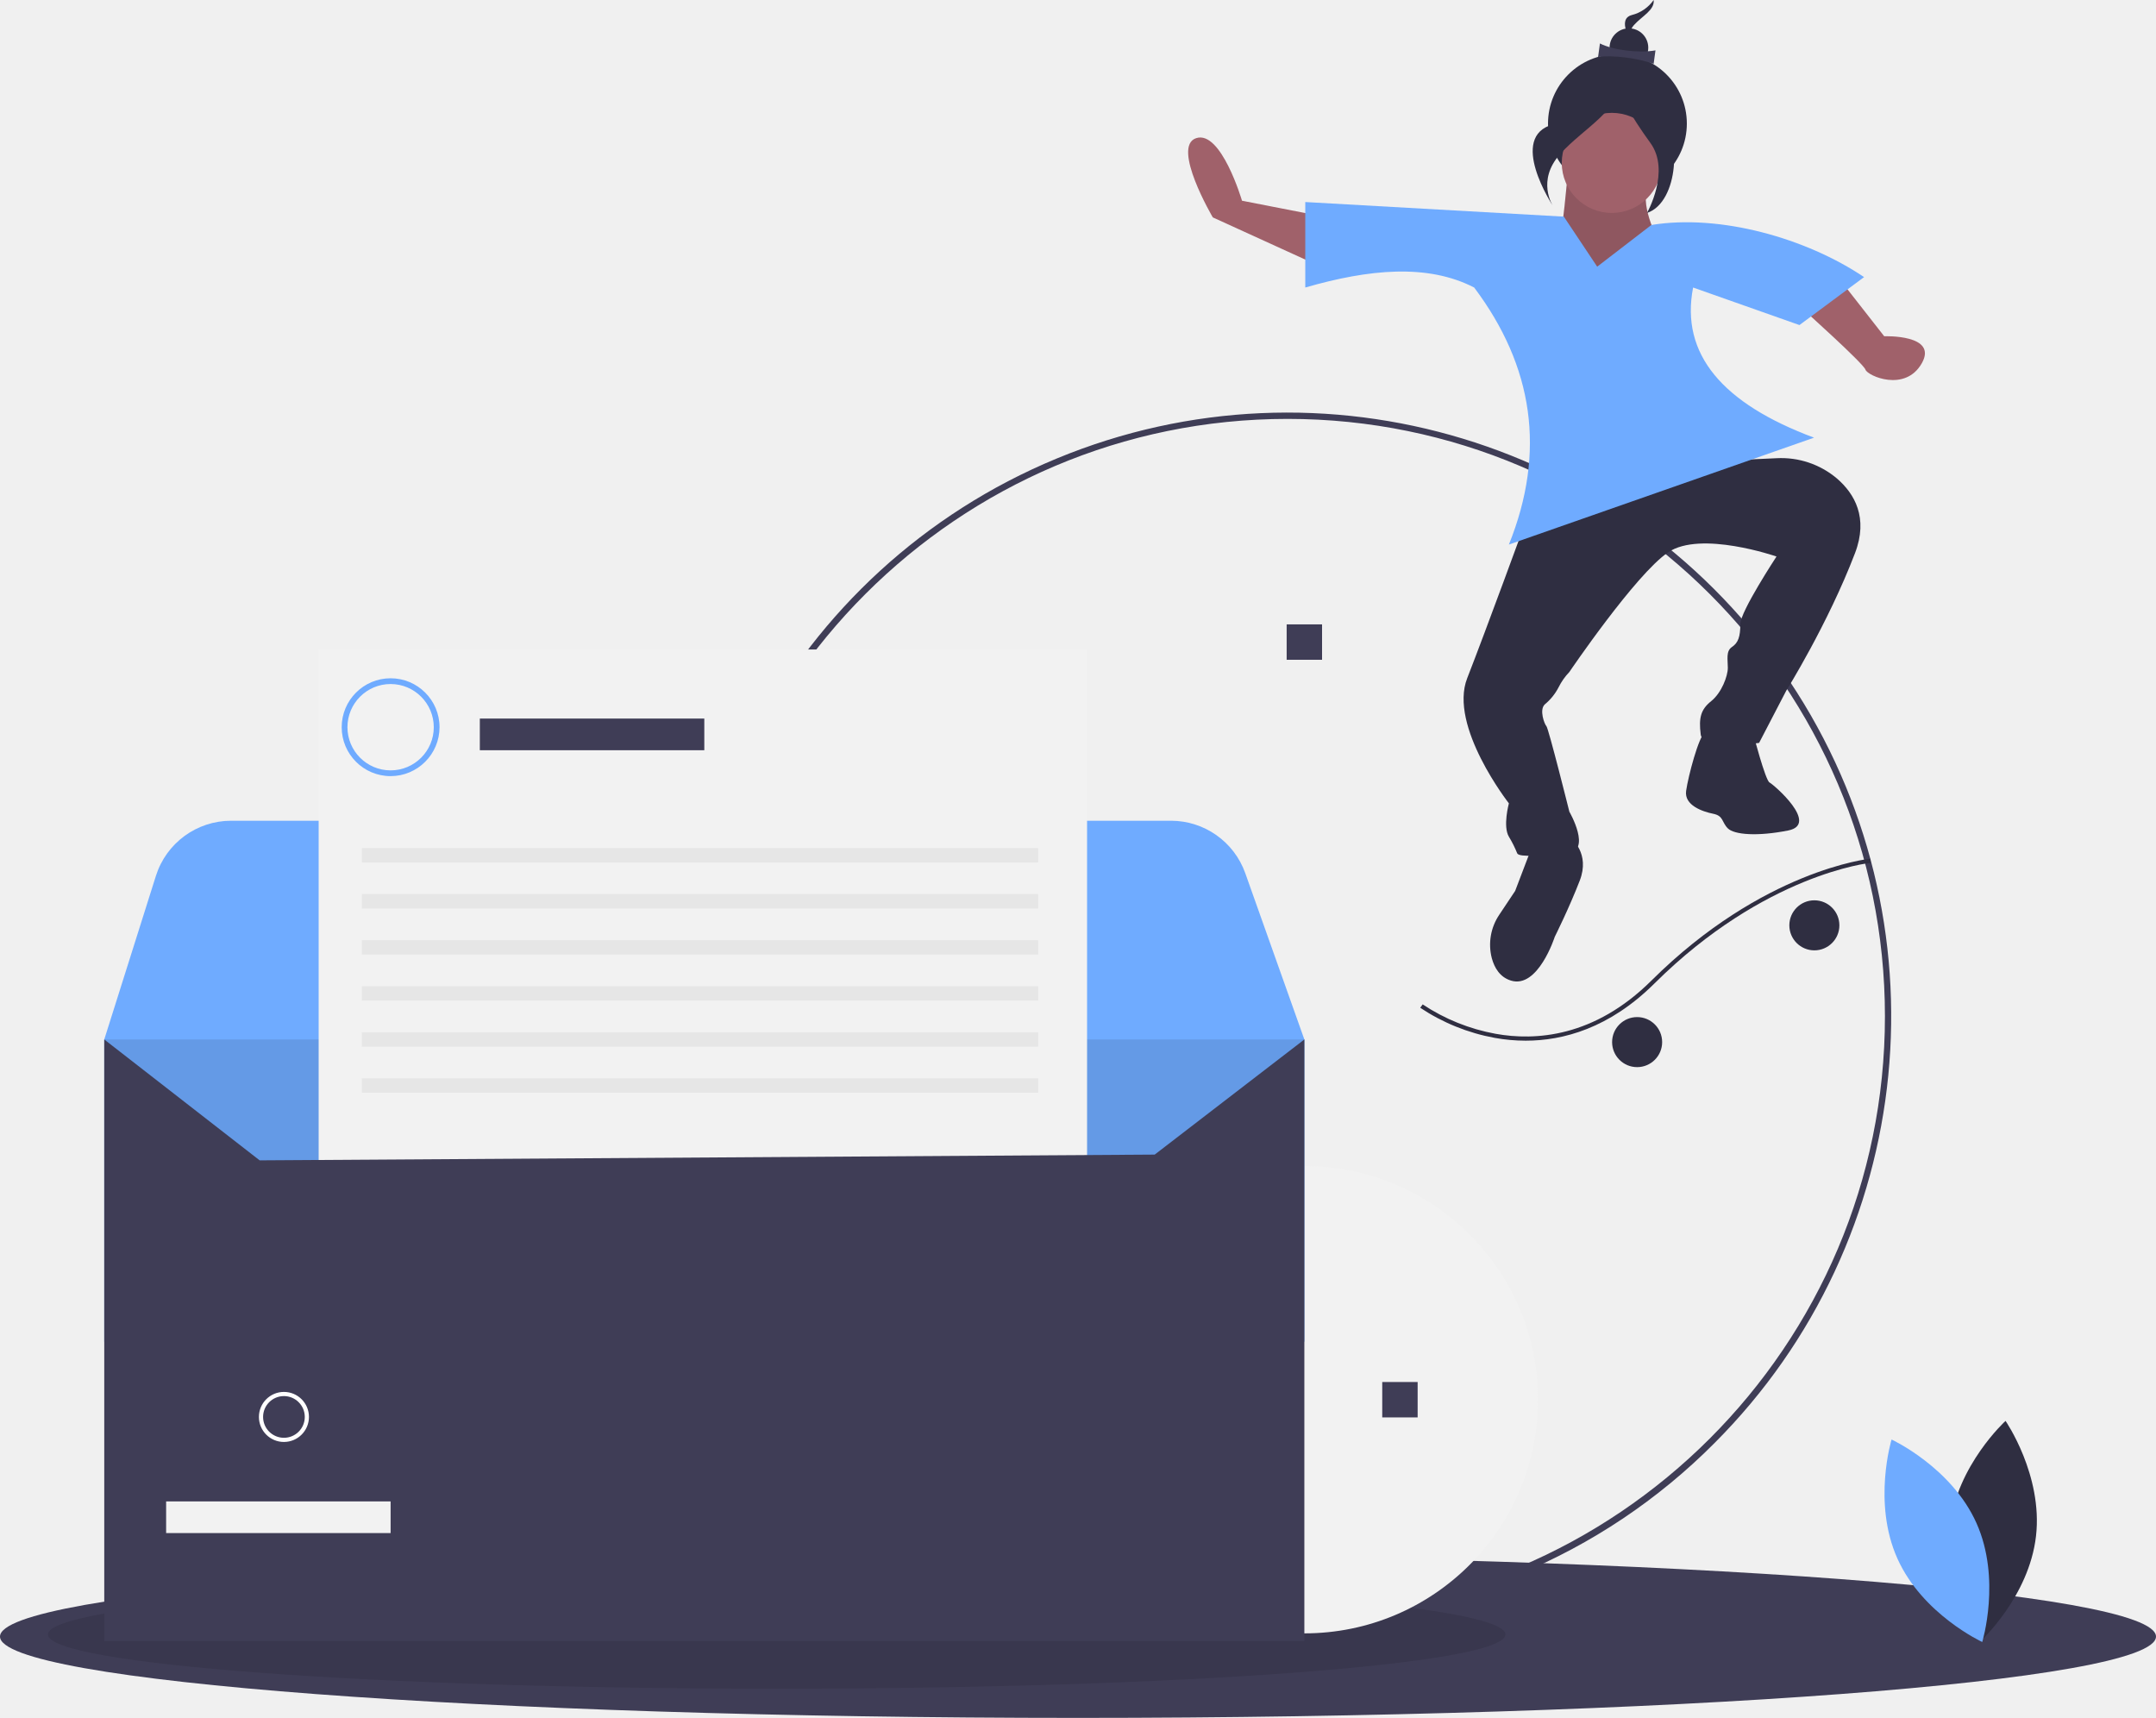
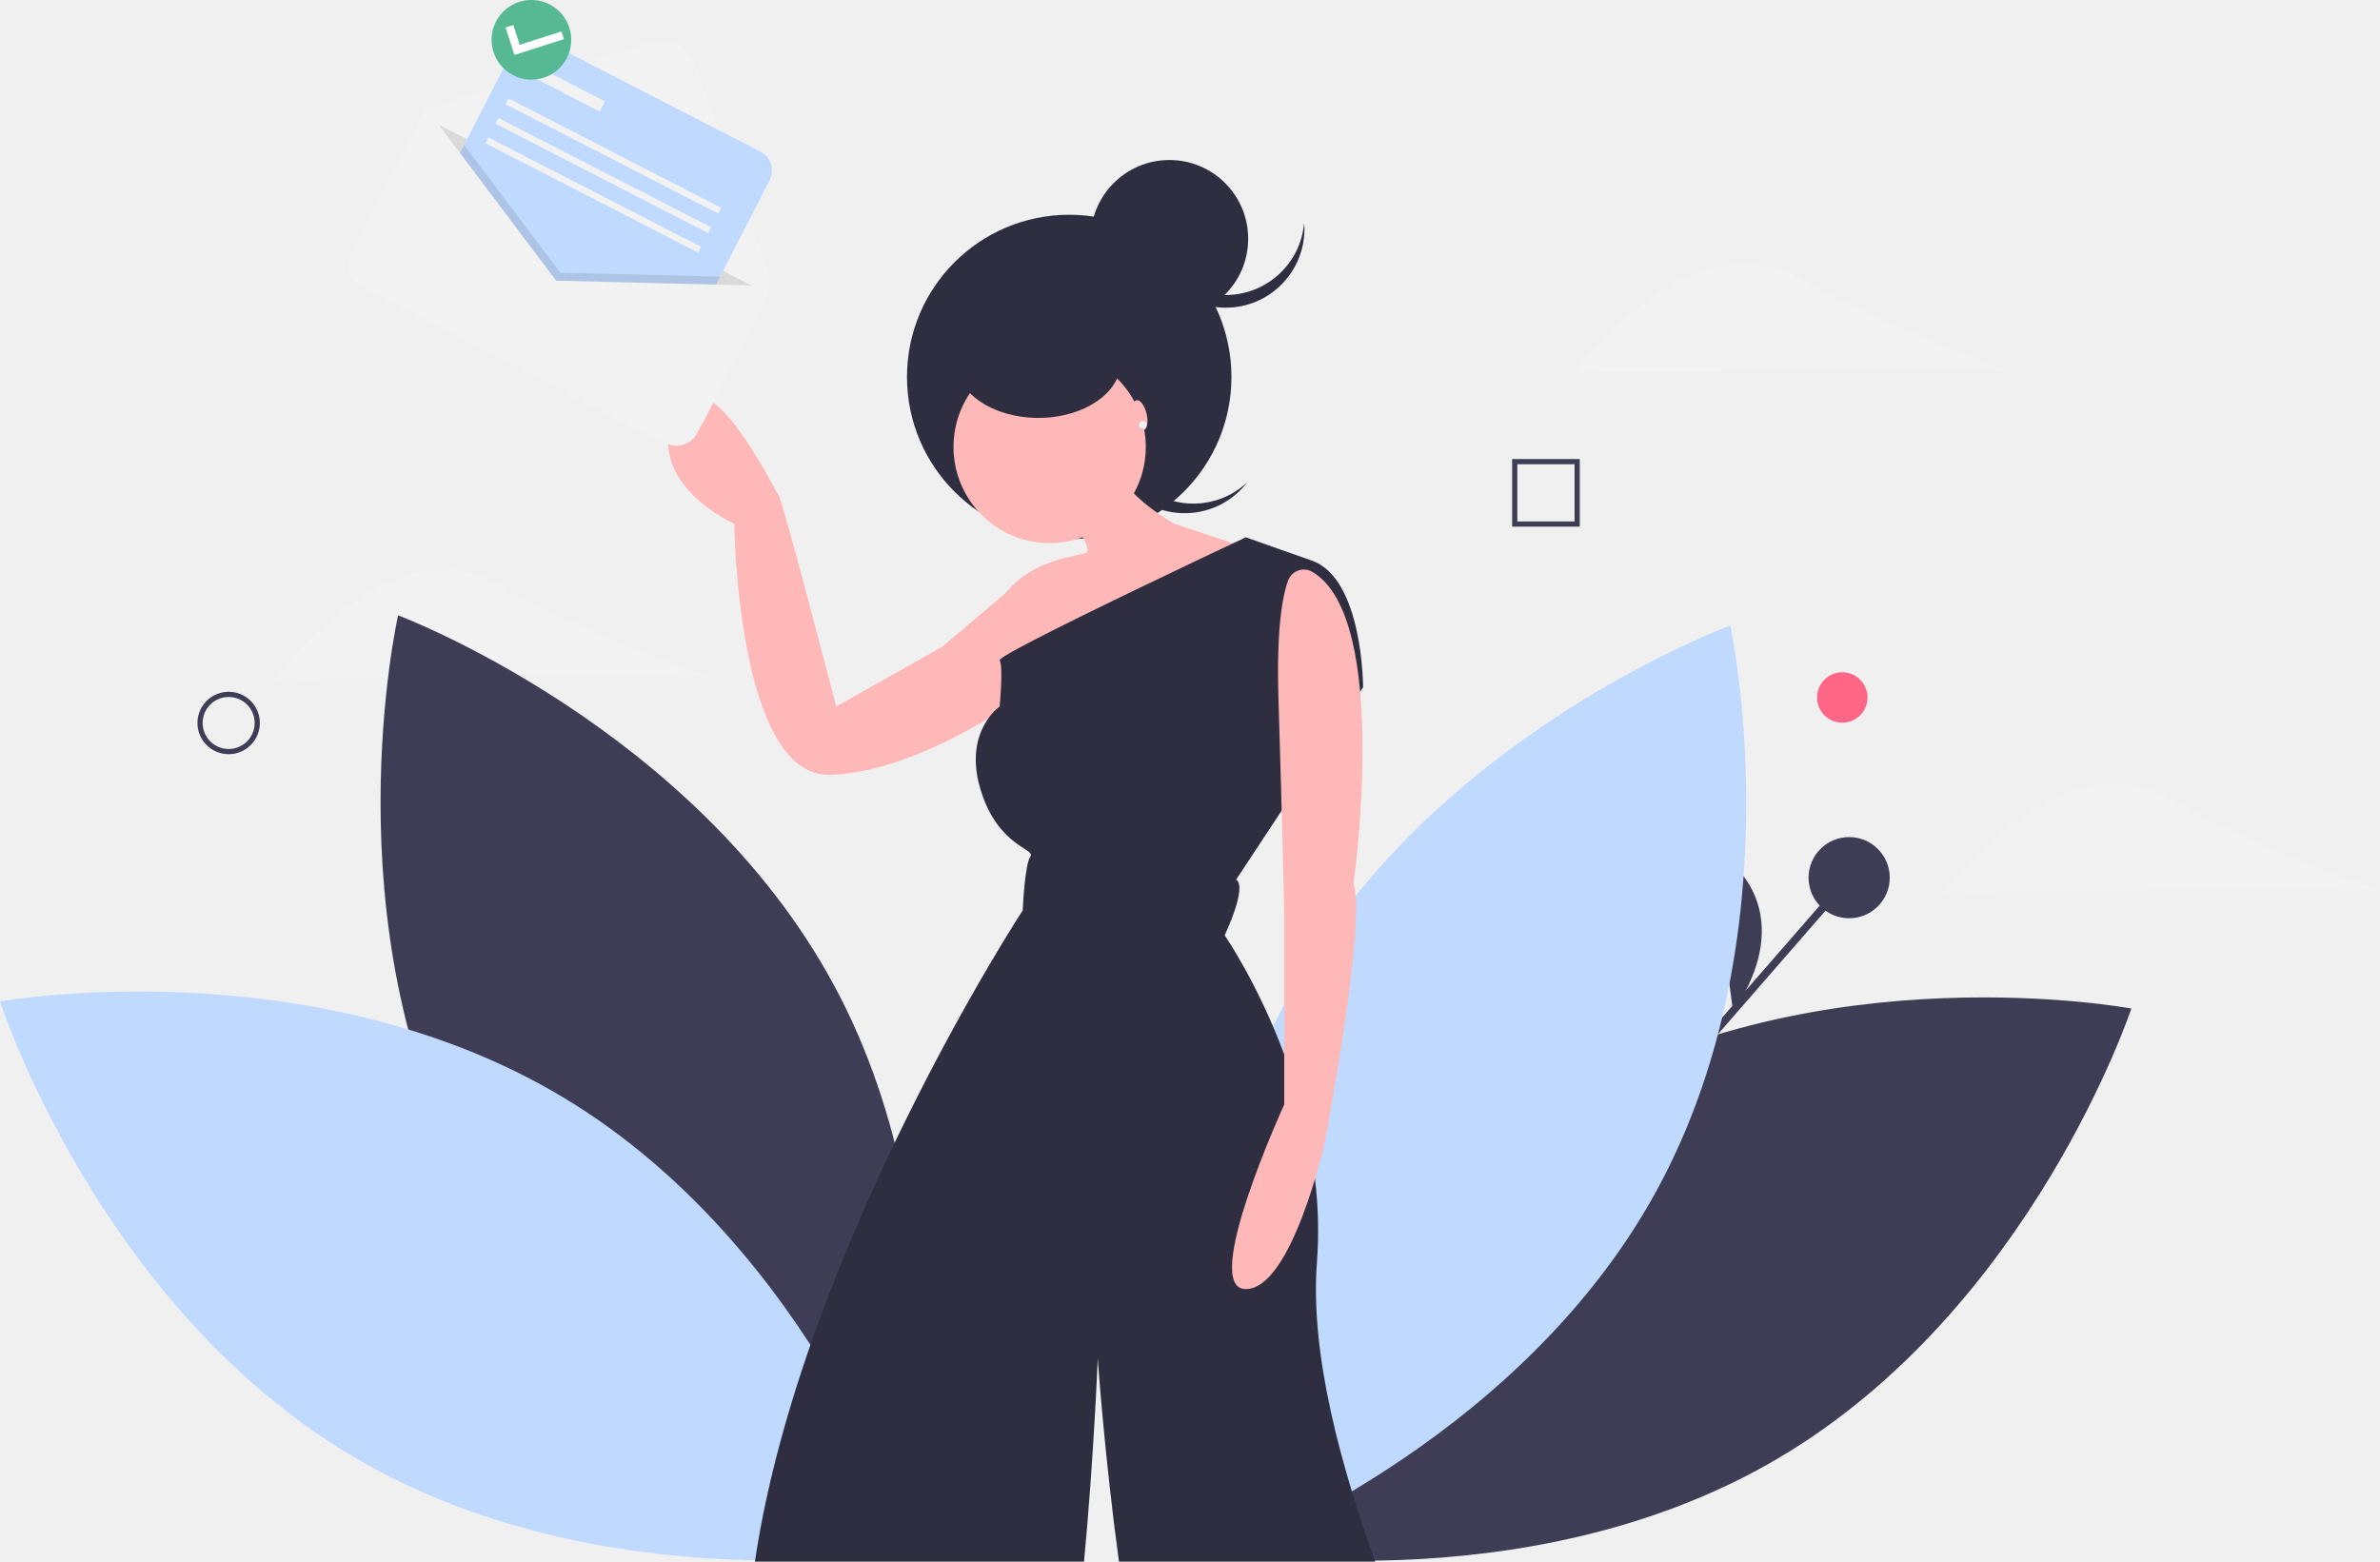
- <svg xmlns="http://www.w3.org/2000/svg" id="f55c1cc7-a527-4cda-b37a-1ea88d078d90" data-name="Layer 1" width="1034" height="823.843" viewBox="0 0 1034 823.843">
-   <circle cx="775.703" cy="59.262" r="33.293" fill="#2f2e41" />
-   <path d="M835.176,117.655s-4.816,60.643-10.594,60.643S892,175.444,892,175.444s-30.82-39.953-15.41-52.795S835.176,117.655,835.176,117.655Z" transform="translate(-83 -38.0783)" fill="#9f616a" />
-   <path d="M835.176,117.655s-4.816,60.643-10.594,60.643S892,175.444,892,175.444s-30.82-39.953-15.41-52.795S835.176,117.655,835.176,117.655Z" transform="translate(-83 -38.0783)" opacity="0.1" />
-   <path d="M700.5,814.965a289.501,289.501,0,1,1,204.707-84.793A287.604,287.604,0,0,1,700.5,814.965Zm0-576c-157.977,0-286.5,128.523-286.5,286.5s128.523,286.5,286.5,286.5S987,683.441,987,525.465,858.477,238.965,700.5,238.965Z" transform="translate(-83 -38.0783)" fill="#3f3d56" />
-   <path d="M921.653,250.335,888,259.965l47.007-2.144a41.391,41.391,0,0,1,29.02,9.764c8.375,7.25,15.125,18.75,8.625,35.75-13,34-33,66-33,66l-13,25s-27,4-28-4,0-12,5-16,8-12,8-16-1-8,2-10,4-5,4-11S935,304.965,935,304.965s-36.347-12.63-52-2-47.347,57.37-47.347,57.37a30.091,30.091,0,0,0-5.167,7.342,25.95,25.95,0,0,1-6.537,8.13c-2.908,2.556-.23,9.595.704,10.528,1,1,11,41,11,41s11,19-1,20-23,2-24,0a54.362,54.362,0,0,0-4-8c-3-5,0-16,0-16s-29-37-20-60,28-75,28-75l29-12,53-19Z" transform="translate(-83 -38.0783)" fill="#2f2e41" />
-   <path d="M719.653,142.335l-41-8s-10-34-22-30,8,38,8,38l57,26Z" transform="translate(-83 -38.0783)" fill="#a0616a" />
-   <path d="M968.653,176.335l18,23s26-1,18,13-26,6-27,3-30-29-30-29Z" transform="translate(-83 -38.0783)" fill="#a0616a" />
-   <path d="M875,145.965l-26,20-16-24-124-7v41c30.516-8.811,58.605-11.541,81,0,28.346,37.744,34.583,78.731,16.653,123.263L953,247.965c-43.863-16.333-64.224-40.012-58-72l51,18,31-23C949.278,152.311,908.022,140.611,875,145.965Z" transform="translate(-83 -38.0783)" fill="#6fabff" />
-   <ellipse cx="517" cy="784.843" rx="517" ry="39" fill="#3f3d56" />
-   <ellipse cx="372.5" cy="783.843" rx="349.5" ry="26" opacity="0.1" />
-   <path d="M1018.162,769.984c-3.331,29.19,14.614,55.21,14.614,55.21s23.346-21.307,26.678-50.498-14.614-55.21-14.614-55.21S1021.493,740.793,1018.162,769.984Z" transform="translate(-83 -38.0783)" fill="#2f2e41" />
-   <path d="M1030.889,768.477c12.007,26.814,2.776,57.044,2.776,57.044s-28.699-13.245-40.706-40.059-2.776-57.044-2.776-57.044S1018.881,741.663,1030.889,768.477Z" transform="translate(-83 -38.0783)" fill="#6fabff" />
-   <circle cx="625.559" cy="671.249" r="112.056" fill="#f2f2f2" />
-   <path d="M708.559,536.573l-27.605,69.012-99.819.8-32.518.262-77.169.621-32.505.262-77.169.621-32.505.262-77.169.635-32.505.262-52.09.414L157.43,589.105l-13.071-26.708-7.219-14.782L133,536.573l24.775-78.466a37.827,37.827,0,0,1,36.066-26.431h450.758a37.835,37.835,0,0,1,35.624,25.148l2.871,8.088Z" transform="translate(-83 -38.0783)" fill="#6fabff" />
-   <rect x="50" y="498.496" width="575.559" height="144.925" fill="#6fabff" />
-   <rect x="50" y="498.496" width="575.559" height="144.925" opacity="0.1" />
-   <rect x="617.07" y="299.428" width="16.978" height="16.978" fill="#3f3d56" />
-   <rect x="662.911" y="662.76" width="16.978" height="16.978" fill="#3f3d56" />
-   <rect x="152.828" y="311.473" width="368.523" height="463.759" fill="#f2f2f2" />
-   <rect x="230.121" y="344.598" width="107.658" height="15.183" fill="#3f3d56" />
-   <rect x="173.531" y="406.709" width="324.356" height="6.901" fill="#e6e6e6" />
-   <rect x="173.531" y="428.793" width="324.356" height="6.901" fill="#e6e6e6" />
-   <rect x="173.531" y="450.876" width="324.356" height="6.901" fill="#e6e6e6" />
-   <rect x="173.531" y="472.96" width="324.356" height="6.901" fill="#e6e6e6" />
-   <rect x="173.531" y="495.044" width="324.356" height="6.901" fill="#e6e6e6" />
-   <rect x="173.531" y="517.128" width="324.356" height="6.901" fill="#e6e6e6" />
-   <path d="M270.334,410.281a23.464,23.464,0,1,1,23.464-23.464A23.49,23.49,0,0,1,270.334,410.281Zm0-44.168a20.704,20.704,0,1,0,20.704,20.704A20.727,20.727,0,0,0,270.334,366.114Z" transform="translate(-83 -38.0783)" fill="#6fabff" />
-   <polygon points="625.559 786.964 50 786.964 50 498.495 124.533 556.465 553.786 553.704 625.559 498.495 625.559 786.964" fill="#3f3d56" />
-   <rect x="79.675" y="720.023" width="107.658" height="15.183" fill="#f2f2f2" />
-   <path d="M219.172,729.591a12,12,0,1,1,12-12A12.014,12.014,0,0,1,219.172,729.591Zm0-22a10,10,0,1,0,10,10A10.011,10.011,0,0,0,219.172,707.591Z" transform="translate(-83 -38.0783)" fill="#fff" />
-   <path d="M923.653,389.335s6,23,8,24,24,20,9,23-26,2-29-1-2-6-7-7-14-4-13-11,6-26,9-28S923.653,389.335,923.653,389.335Z" transform="translate(-83 -38.0783)" fill="#2f2e41" />
-   <path d="M836.653,440.335s9,7,4,20-12,27-12,27-8,25-21,21c-5.281-1.625-7.922-6.056-9.196-10.744a25.696,25.696,0,0,1,3.632-20.91l7.564-11.346,8-21Z" transform="translate(-83 -38.0783)" fill="#2f2e41" />
-   <path d="M814.704,537.151c17.926,0,40.105-5.938,61.718-27.402C929.332,457.2,979.599,451.929,980.1,451.882L979.914,449.89c-.509.048-51.488,5.391-104.902,58.438-27.446,27.259-55.775,28.929-74.707,25.527a93.363,93.363,0,0,1-34.999-14.105l-1.182,1.613a95.445,95.445,0,0,0,35.748,14.446A83.498,83.498,0,0,0,814.704,537.151Z" transform="translate(-83 -38.0783)" fill="#2f2e41" />
-   <circle cx="870.153" cy="443.757" r="12" fill="#2f2e41" />
-   <circle cx="785.153" cy="499.757" r="12" fill="#2f2e41" />
-   <circle cx="773.006" cy="78.116" r="23.996" fill="#a0616a" />
-   <path d="M876.082,38.078a18.199,18.199,0,0,1-10.501,7.219c-7.343,1.966-.06,13.001-.06,13.001s-2.648-4.013,1.172-8.262S876.659,42.881,876.082,38.078Z" transform="translate(-83 -38.0783)" fill="#2f2e41" />
-   <circle cx="781.219" cy="22.867" r="9.278" fill="#2f2e41" />
-   <path d="M876.066,68.722c-7.564-2.861-20.159-4.312-26.638-3.32l.889-6.489c6.229,3.22,18.766,4.732,26.638,3.32Z" transform="translate(-83 -38.0783)" fill="#3f3d56" />
-   <path d="M859.429,76.044s-9.48,15.768-31.523,21.671-.18,39.028-.18,39.028-7.95-12.046,3.517-24.802S861.164,90.463,859.429,76.044Z" transform="translate(-83 -38.0783)" fill="#2f2e41" />
-   <path d="M860.182,75.086s9.107,21.658,19.105,23.706,9.24,36.269-6.396,41.401c0,0,11.401-20.062,1.656-33.517S858.646,82.585,860.182,75.086Z" transform="translate(-83 -38.0783)" fill="#2f2e41" />
+ <svg xmlns="http://www.w3.org/2000/svg" id="be452e83-5912-4855-80f8-a79ecab91838" data-name="Layer 1" width="915.112" height="600.53" viewBox="0 0 915.112 600.53">
+   <path d="M331.917,410.029c-46.277.213-83.944.897-83.944.897s44.774-59.307,83.776-37.334,83.807,36.562,83.807,36.562S378.194,409.816,331.917,410.029Z" transform="translate(-142.4442 -149.7349)" fill="#f2f2f2" />
+   <circle cx="708.362" cy="268.224" r="9.694" fill="#ff6584" />
+   <rect x="762.015" y="527.381" width="110.371" height="2.967" transform="translate(-260.7525 648.0865) rotate(-48.9494)" fill="#3f3d56" />
+   <circle cx="710.999" cy="337.513" r="15.608" fill="#3f3d56" />
+   <path d="M808.77,538.547s29.813-37.63-8.319-63.444" transform="translate(-142.4442 -149.7349)" fill="#3f3d56" />
+   <path d="M322.299,604.622c53.69,99.57,167.638,142.313,167.638,142.313s26.901-118.691-26.789-218.261S295.51,386.361,295.51,386.361,268.61,505.053,322.299,604.622Z" transform="translate(-142.4442 -149.7349)" fill="#3f3d56" />
+   <path d="M359.202,571.865c96.932,58.317,134.263,174.152,134.263,174.152s-119.826,21.283-216.758-37.034S142.444,534.83,142.444,534.83,262.27,513.547,359.202,571.865Z" transform="translate(-142.4442 -149.7349)" fill="#c0d9ff" />
+   <path d="M744.876,572.689c-97.444,57.458-135.798,172.957-135.798,172.957s119.633,22.342,217.077-35.115,135.798-172.957,135.798-172.957S842.319,515.231,744.876,572.689Z" transform="translate(-142.4442 -149.7349)" fill="#3f3d56" />
+   <path d="M779.02,608.312C724.452,707.403,610.13,749.137,610.13,749.137s-25.85-118.925,28.719-218.016S807.739,390.297,807.739,390.297,833.589,509.221,779.02,608.312Z" transform="translate(-142.4442 -149.7349)" fill="#c0d9ff" />
+   <path d="M580.991,335.58a30.283,30.283,0,0,1-3.762-40.83c-.61.572-1.206,1.165-1.776,1.796a30.287,30.287,0,0,0,44.931,40.625c.571-.631,1.101-1.284,1.609-1.948A30.283,30.283,0,0,1,580.991,335.58Z" transform="translate(-142.4442 -149.7349)" fill="#2f2e41" />
+   <circle cx="411.114" cy="144.965" r="62.376" fill="#2f2e41" />
+   <path d="M536.423,374.846l1.848-4.806L504.63,398.506,463.964,421.427s-20.703-79.853-22.181-81.331-28.096-57.671-39.926-31.054,22.921,42.144,22.921,42.144,1.109,97.228,36.599,96.489,79.483-32.902,80.222-35.86S536.423,374.846,536.423,374.846Z" transform="translate(-142.4442 -149.7349)" fill="#ffb8b8" />
+   <circle cx="403.591" cy="171.876" r="36.969" fill="#ffb8b8" />
+   <path d="M553.429,348.229s9.612,12.569,6.654,14.048-19.963,2.218-30.314,14.788,12.569,44.363,12.569,44.363l87.246-58.411-35.49-11.83s-24.399-13.309-23.66-27.357Z" transform="translate(-142.4442 -149.7349)" fill="#ffb8b8" />
+   <path d="M671.193,750.265h-98.51c-5.58-40.8-8.16-78.19-8.16-78.19s-1.44,37.61-5.27,78.19h-126.56c17.94-120.16,102.99-250.46,102.99-250.46s.74-17.75,2.96-20.71c2.22-2.95-12.57-3.69-19.23-25.87-4.06-13.54-.41-22.4,3.06-27.24a19.572,19.572,0,0,1,4.34-4.56s1.48-15.52,0-17.74c-.19-.29,1.27-1.31,3.97-2.86,2.25-1.3,5.36-2.97,9.08-4.89,21.31-11.05,62.56-30.6,76.69-37.26,3.1-1.47,4.9-2.31,4.9-2.31l25.14,8.87c19.96,6.65,19.96,48.8,19.96,48.8l-1.13,1.72-30.17,45.7-17.5,26.52c4.44,2.95-4.43,21.44-4.43,21.44s12.64,18.16,22.92,45.88a208.67,208.67,0,0,1,11.81,47.85,163.687,163.687,0,0,1,.76,31.96C646.073,670.725,658.253,714.015,671.193,750.265Z" transform="translate(-142.4442 -149.7349)" fill="#2f2e41" />
+   <path d="M646.947,369.593a6.459,6.459,0,0,0-9.247,3.458c-2.226,6.122-4.483,18.884-3.679,45.419,1.479,48.799,2.218,82.071,2.218,82.071v73.938s-32.533,70.98-14.788,70.98S651.766,589.265,651.766,589.265s16.266-85.028,11.091-99.816C662.857,489.45,677.45,387.293,646.947,369.593Z" transform="translate(-142.4442 -149.7349)" fill="#ffb8b8" />
+   <ellipse cx="399.252" cy="139.073" rx="31.729" ry="21.633" fill="#2f2e41" />
+   <circle cx="449.638" cy="91.817" r="30.287" fill="#2f2e41" />
+   <path d="M613.716,263.185A30.283,30.283,0,0,1,583.542,235.422c-.069.833-.113,1.673-.113,2.524a30.287,30.287,0,0,0,60.573,0c0-.851-.044-1.691-.113-2.524A30.283,30.283,0,0,1,613.716,263.185Z" transform="translate(-142.4442 -149.7349)" fill="#2f2e41" />
+   <ellipse cx="580.786" cy="309.411" rx="2.588" ry="5.915" transform="translate(-198.4355 -6.34316) rotate(-13.43351)" fill="#ffb8b8" />
+   <circle cx="439.451" cy="163.373" r="1.479" fill="#f2f2f2" />
+   <path d="M230.363,439.765a12,12,0,1,1,12-12A12.013,12.013,0,0,1,230.363,439.765Zm0-22a10,10,0,1,0,10,10A10.011,10.011,0,0,0,230.363,417.765Z" transform="translate(-142.4442 -149.7349)" fill="#3f3d56" />
+   <path d="M749.863,352.265h-26v-26h26Zm-24-2h22v-22h-22Z" transform="translate(-142.4442 -149.7349)" fill="#3f3d56" />
+   <path d="M973.917,492.029c-46.277.213-83.944.897-83.944.897s44.774-59.307,83.776-37.334,83.807,36.562,83.807,36.562S1020.194,491.816,973.917,492.029Z" transform="translate(-142.4442 -149.7349)" fill="#f2f2f2" />
+   <path d="M831.917,292.029c-46.277.213-83.944.897-83.944.897s44.774-59.307,83.776-37.334,83.807,36.562,83.807,36.562S878.194,291.816,831.917,292.029Z" transform="translate(-142.4442 -149.7349)" fill="#f2f2f2" />
+   <path d="M393.271,317.634,286.265,262.61a14.878,14.878,0,0,1-6.427-20.034L305.046,193.55a5.894,5.894,0,0,1,3.592-2.963l84.342-24.592a13.723,13.723,0,0,1,16.791,8.634l27.711,79.047a15.406,15.406,0,0,1-.838,12.142l-23.339,45.388A14.878,14.878,0,0,1,393.271,317.634Z" transform="translate(-142.4442 -149.7349)" fill="#f2f2f2" />
+   <path d="M397.522,298.204l-108.045-46.127c-3.481-1.79-.217.961,1.573-2.52l13.582-55.202,132.356,68.059-33.461,41.374C401.737,307.269,401.004,299.994,397.522,298.204Z" transform="translate(-142.4442 -149.7349)" opacity="0.1" />
+   <path d="M306.138,191.086" transform="translate(-142.4442 -149.7349)" fill="none" stroke="#3f3d56" stroke-miterlimit="10" />
+   <rect x="312.24" y="180.347" width="110.684" height="110.684" rx="8.186" transform="translate(-152.5584 305.0702) rotate(-62.78721)" fill="#c0d9ff" />
+   <polygon points="276.863 106.382 249.046 160.479 150.613 109.863 178.43 55.767 215.415 104.863 276.863 106.382" opacity="0.1" />
+   <path d="M356.286,257.656l-47.389-62.907a2.877,2.877,0,0,0-4.857.415l-26.966,52.442a8.984,8.984,0,0,0,3.881,12.097l117.49,60.415a8.984,8.984,0,0,0,12.097-3.881L437.047,264.694a3.511,3.511,0,0,0-3.035-5.115Z" transform="translate(-142.4442 -149.7349)" fill="#f2f2f2" />
+   <rect x="344.793" y="181.399" width="30.954" height="4.377" transform="translate(-18.6137 -294.1646) rotate(27.21279)" fill="#f2f2f2" />
+   <rect x="332.331" y="208.48" width="91.924" height="2.501" transform="translate(-4.66338 -299.5128) rotate(27.21279)" fill="#f2f2f2" />
+   <rect x="328.471" y="215.988" width="91.924" height="2.501" transform="translate(-1.65748 -296.9164) rotate(27.21279)" fill="#f2f2f2" />
+   <rect x="324.61" y="223.495" width="91.924" height="2.501" transform="translate(1.34841 -294.32) rotate(27.21279)" fill="#f2f2f2" />
+   <ellipse cx="346.908" cy="164.789" rx="12.843" ry="12.819" transform="translate(-100.7251 248.2064) rotate(-62.78721)" fill="#fff" />
+   <path d="M353.781,151.421a15.321,15.321,0,1,0,6.619,20.631A15.366,15.366,0,0,0,353.781,151.421Zm-13.539,19.451-3.392-10.573,2.966-.951,2.444,7.618,16.078-5.158.951,2.966-19.047,6.1Z" transform="translate(-142.4442 -149.7349)" fill="#57b894" />
</svg>
